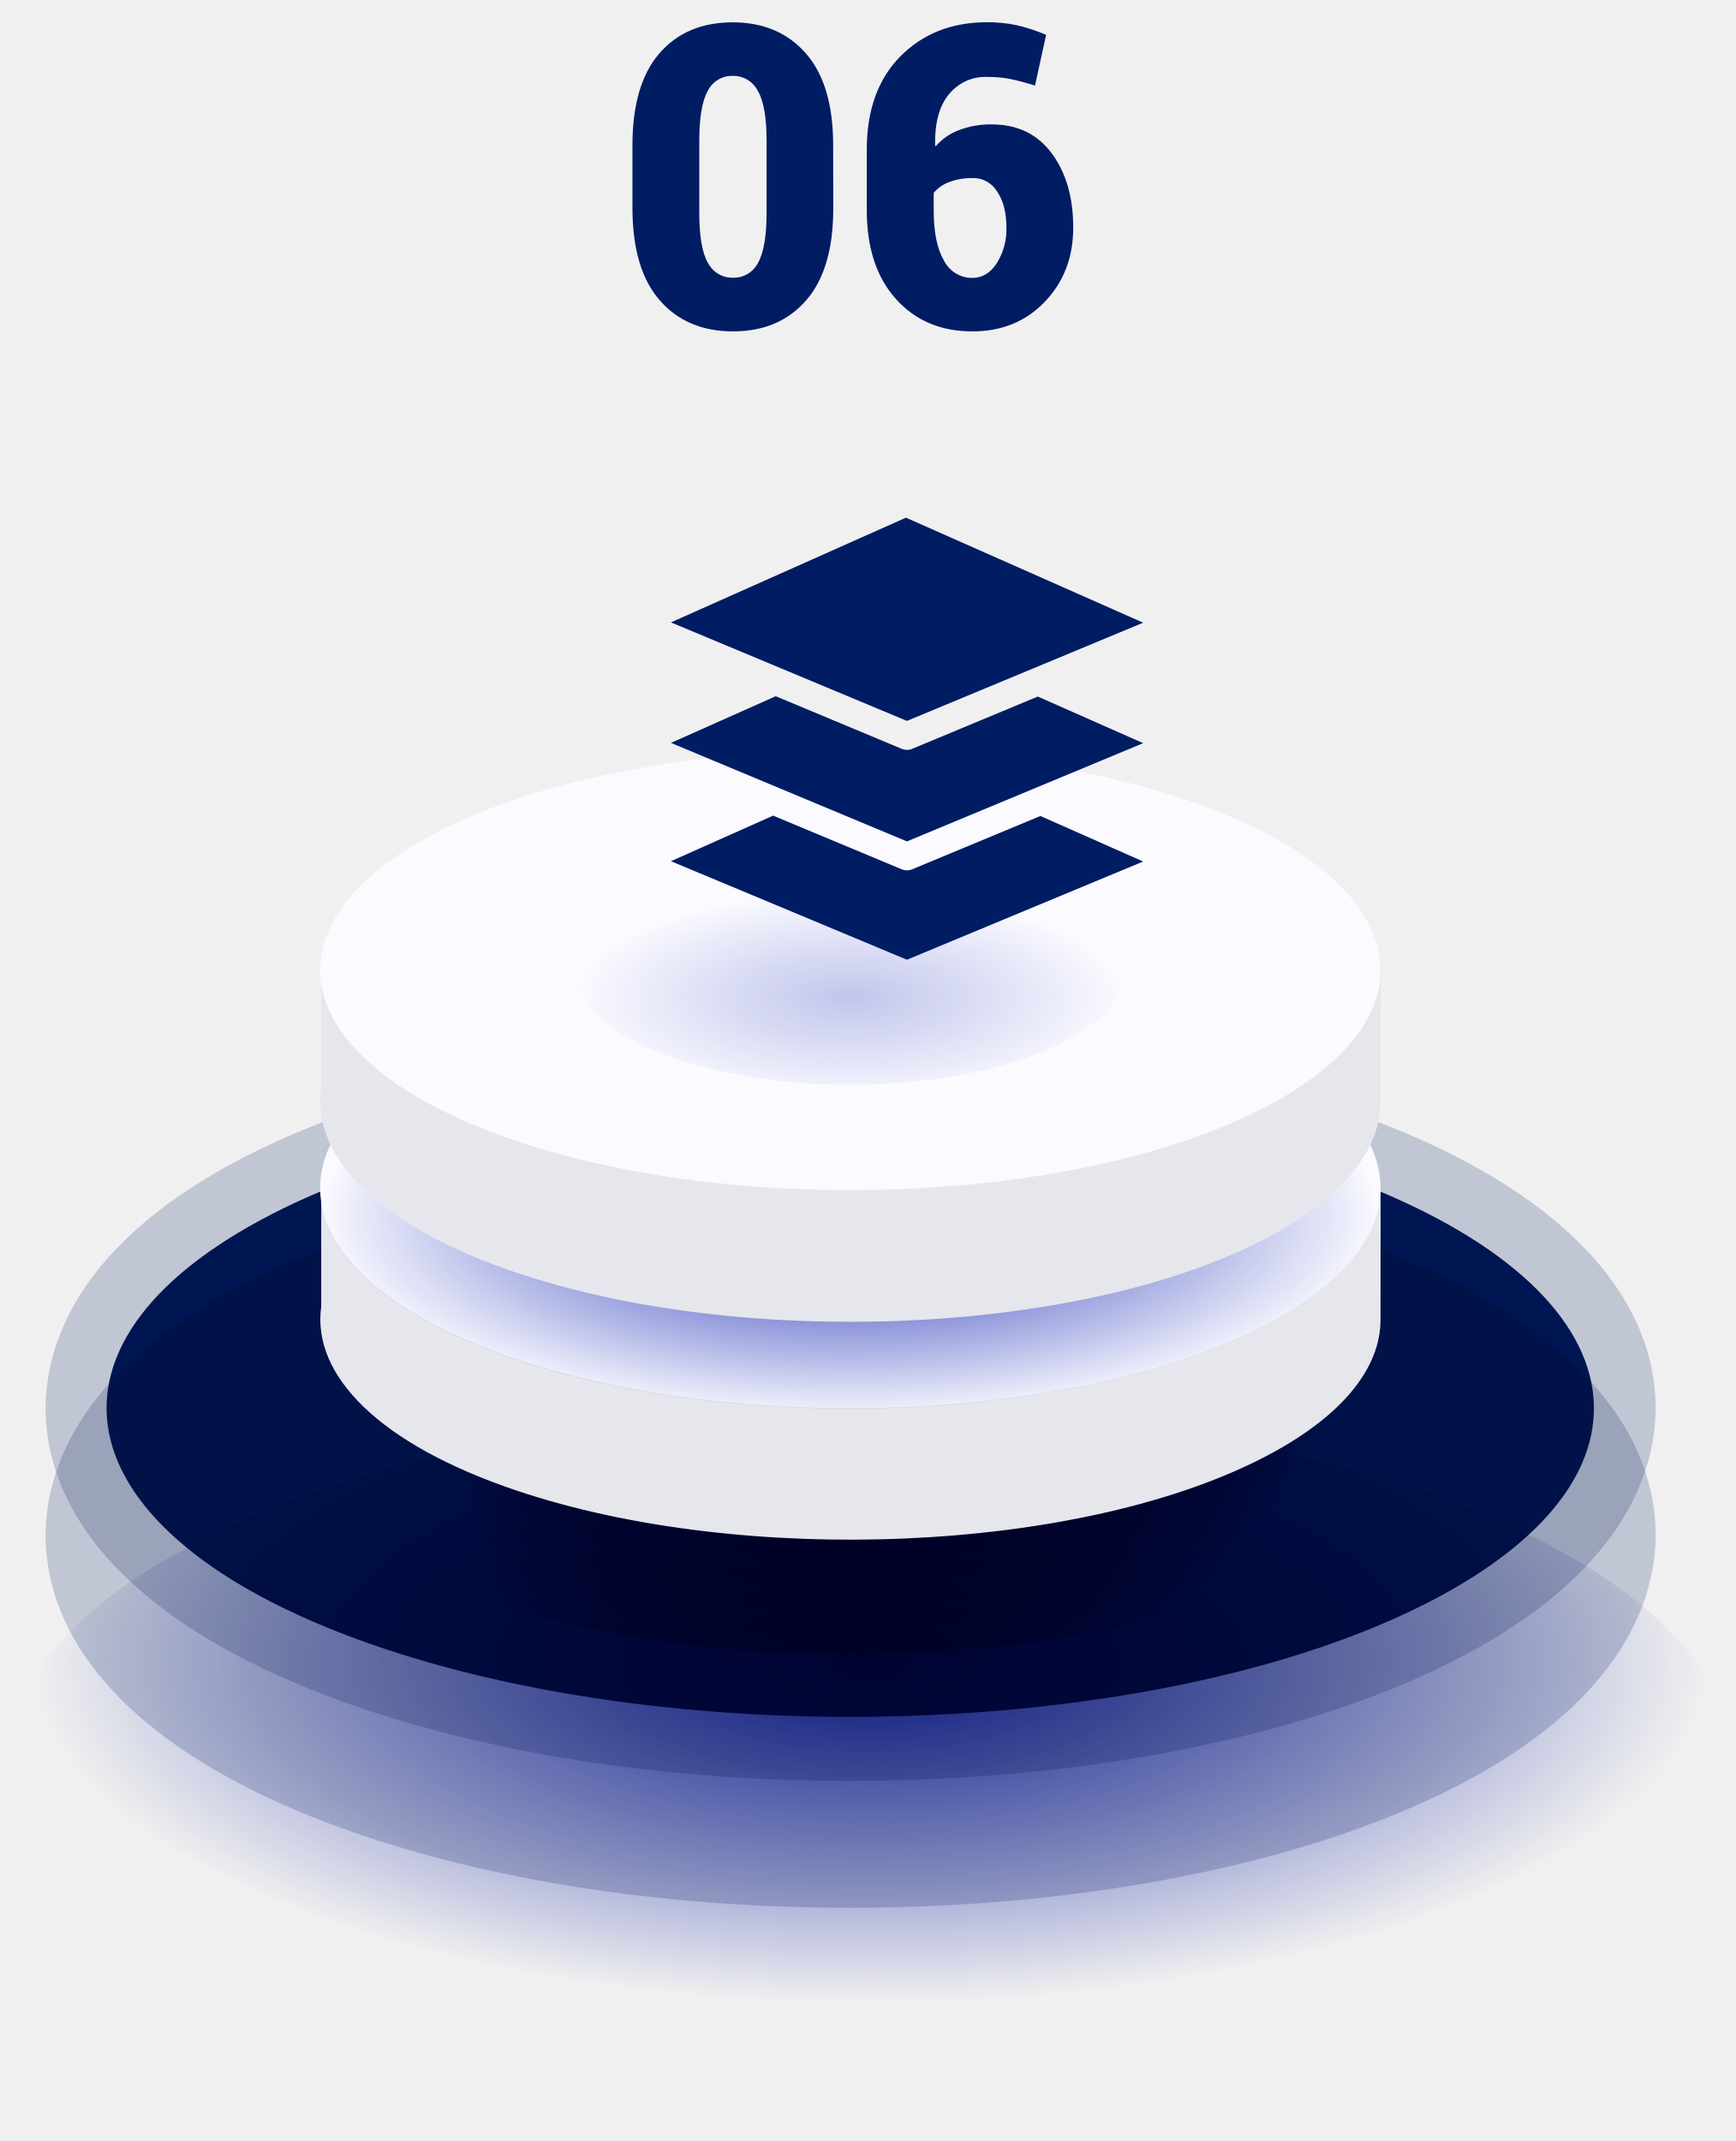
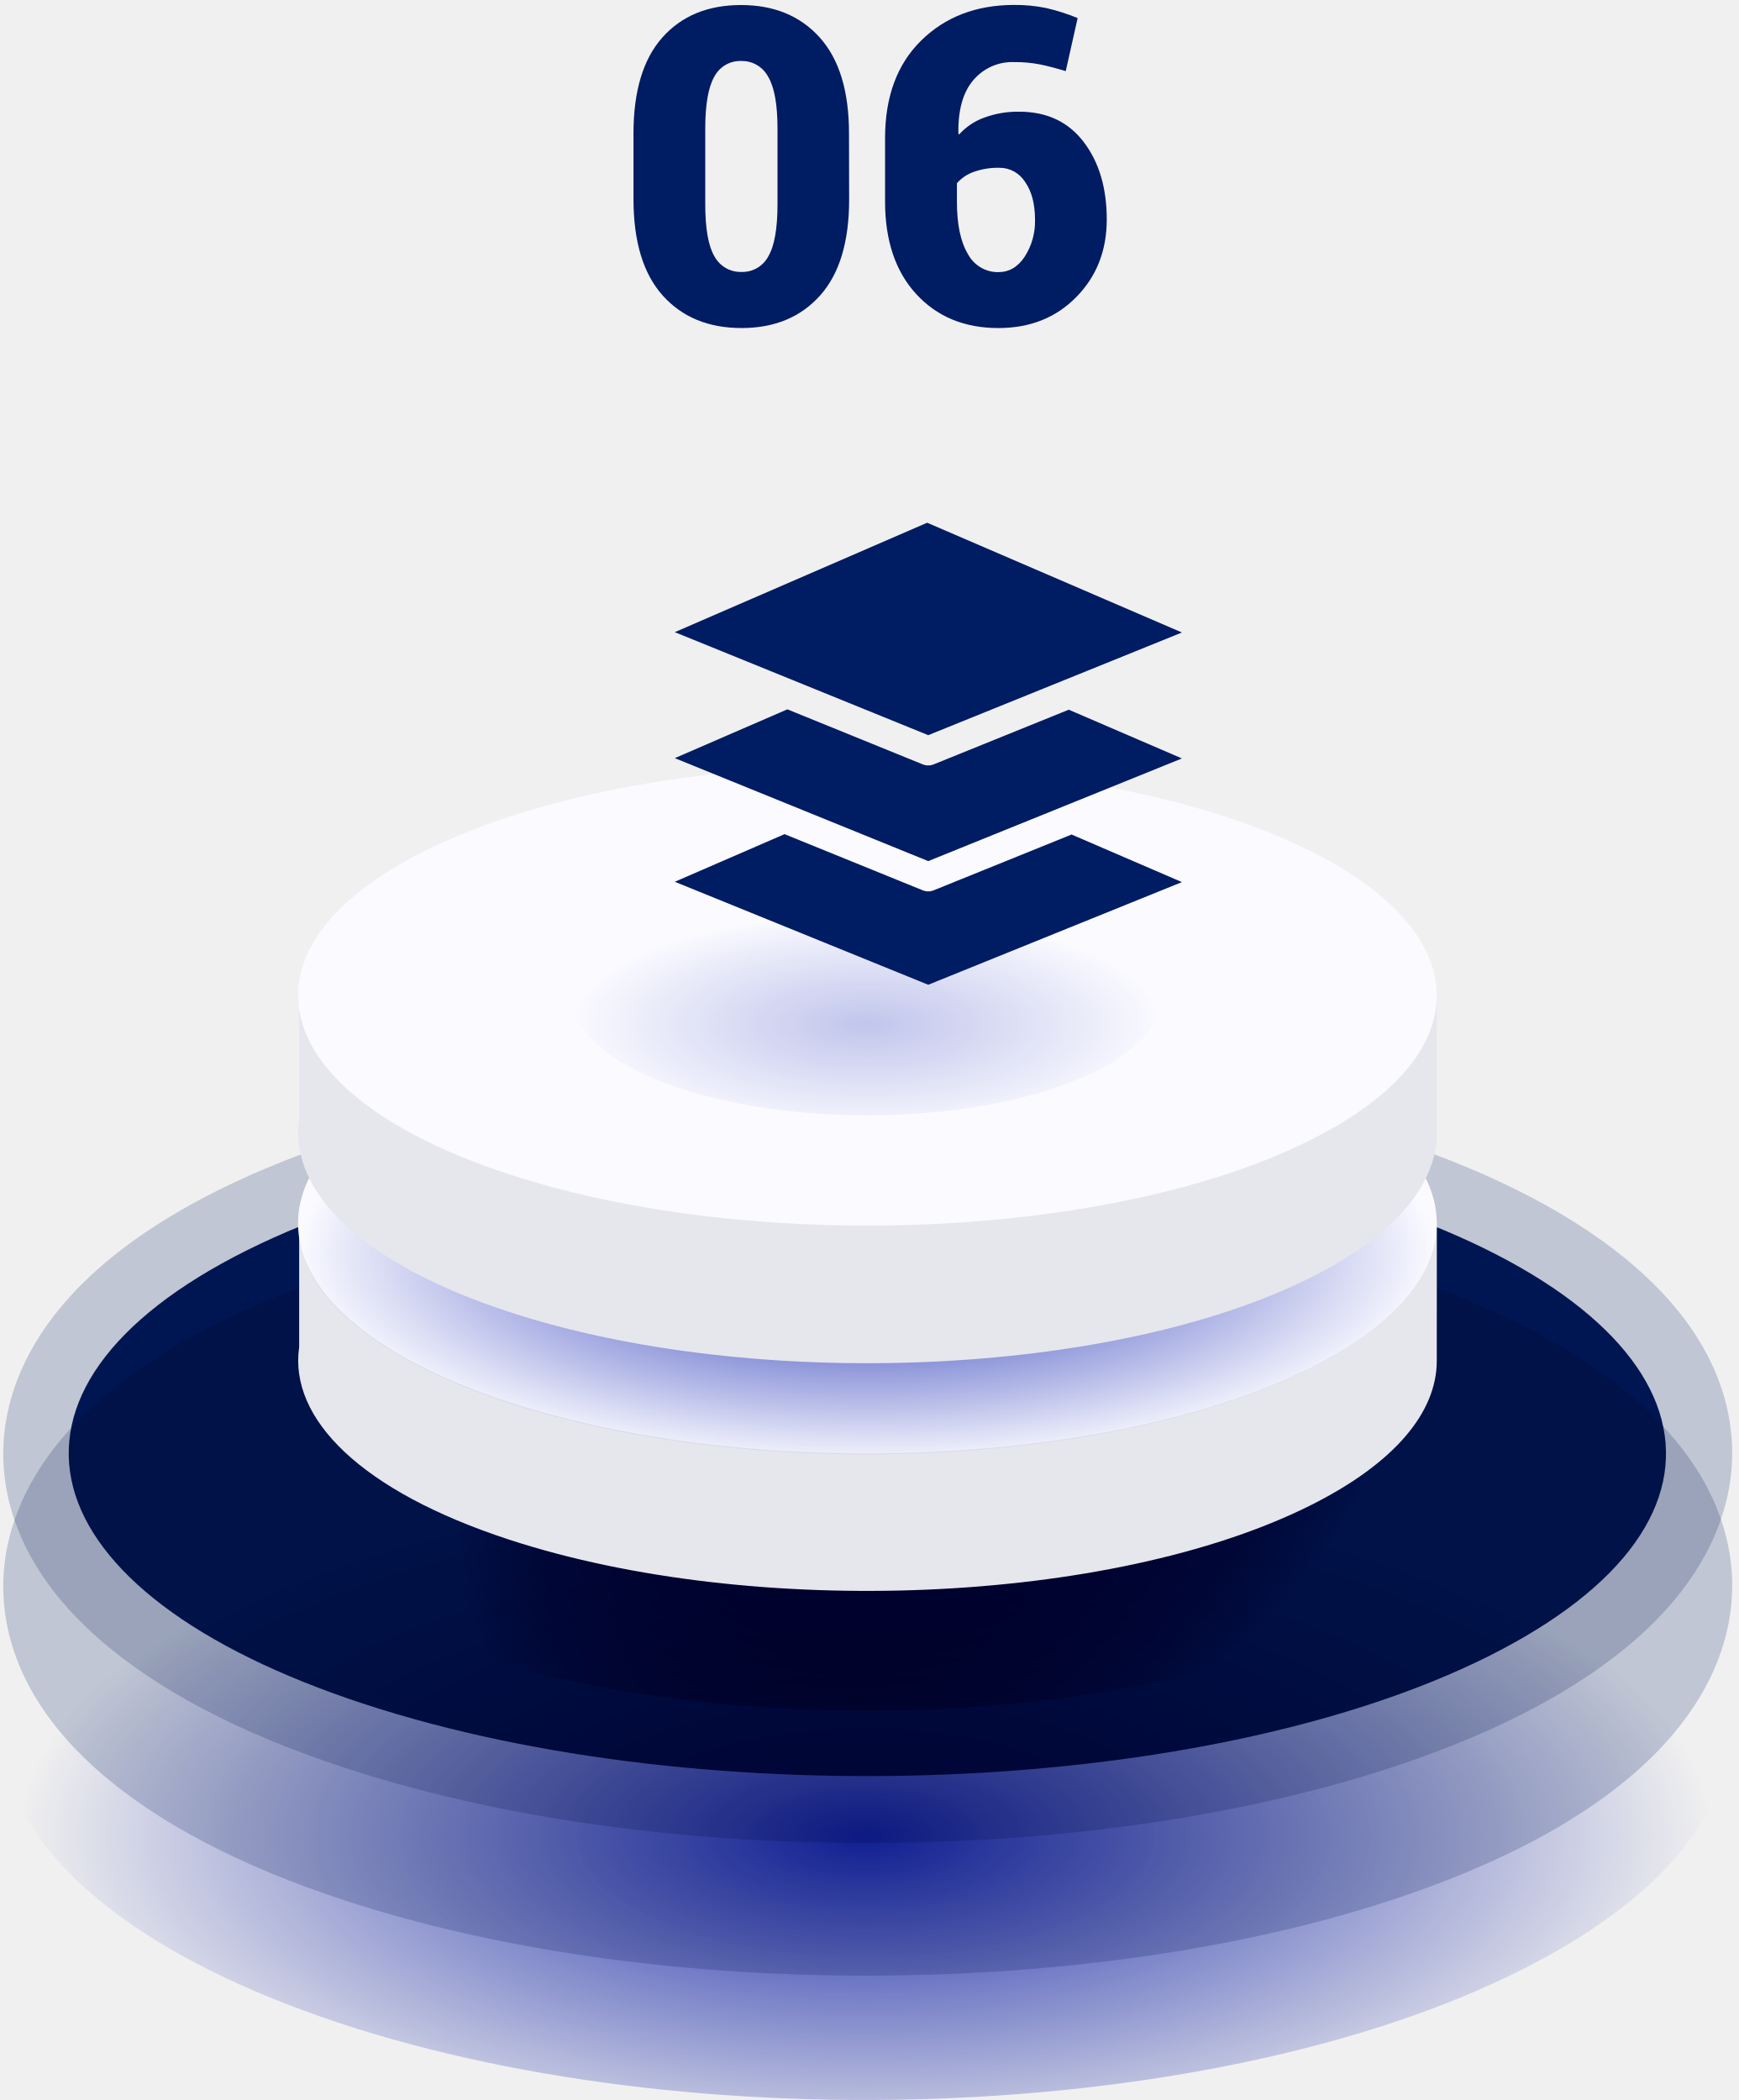
- <svg xmlns="http://www.w3.org/2000/svg" width="77" height="95" viewBox="0 0 77 95" fill="none">
-   <path style="mix-blend-mode:multiply" d="M62.732 66.033C79.178 71.563 81.714 81.581 68.396 88.409C55.078 95.237 30.949 96.29 14.502 90.76C-1.945 85.231 -4.48 75.214 8.838 68.385C22.156 61.556 46.285 60.505 62.732 66.033Z" fill="url(#paint0_radial_0_27890)" />
+ <svg xmlns="http://www.w3.org/2000/svg" width="207" height="250" viewBox="0 0 207 250" fill="none">
+   <path style="mix-blend-mode:multiply" d="M38.18 240.082C-6.024 224.614 -12.841 196.593 22.956 177.496C58.753 158.398 123.61 155.451 167.818 170.919C212.027 186.386 218.84 214.403 183.043 233.505C147.246 252.606 82.389 255.545 38.18 240.082Z" fill="url(#paint0_radial_194_3570)" />
  <g style="mix-blend-mode:multiply" opacity="0.2">
-     <path d="M37.716 79.02C29.807 79.02 22.344 77.918 16.144 75.831C7.421 72.898 2.414 68.369 2.045 63.077C1.864 60.471 2.773 55.478 10.9 51.311C17.556 47.899 27.347 45.943 37.761 45.943C45.672 45.943 53.134 47.047 59.342 49.133C68.064 52.064 73.071 56.594 73.44 61.886C73.62 64.49 72.712 69.484 64.584 73.651C57.918 77.064 48.127 79.02 37.716 79.02Z" fill="#001C63" />
+     <path d="M103.212 219.404C80.425 219.404 58.926 216.313 41.062 210.462C15.933 202.237 1.507 189.536 0.444 174.697C-0.079 167.39 2.542 153.389 25.954 141.704C45.131 132.135 73.339 126.649 103.343 126.649C126.134 126.649 147.633 129.745 165.517 135.596C190.647 143.816 205.072 156.518 206.135 171.356C206.654 178.66 204.037 192.664 180.621 204.349C161.416 213.918 133.207 219.404 103.212 219.404Z" fill="#001C63" />
  </g>
  <g style="mix-blend-mode:multiply" opacity="0.2">
-     <path d="M37.716 84.651C29.807 84.651 22.344 83.547 16.144 81.46C7.421 78.527 2.414 73.999 2.045 68.708C1.864 66.102 2.773 61.109 10.9 56.94C17.556 53.537 27.347 51.572 37.761 51.572C45.672 51.572 53.134 52.676 59.342 54.762C68.064 57.695 73.071 62.223 73.44 67.515C73.62 70.121 72.712 75.114 64.584 79.281C57.918 82.693 48.127 84.651 37.716 84.651Z" fill="#001C63" />
+     <path d="M103.212 235.193C80.425 235.193 58.926 232.097 41.062 226.246C15.933 218.022 1.507 205.324 0.444 190.486C-0.079 183.178 2.542 169.178 25.954 157.489C45.131 147.945 73.339 142.434 103.343 142.434C126.134 142.434 147.633 145.53 165.517 151.381C190.647 159.605 205.072 172.303 206.135 187.141C206.654 194.449 204.037 208.449 180.621 220.134C161.416 229.703 133.207 235.193 103.212 235.193Z" fill="#001C63" />
  </g>
  <g style="mix-blend-mode:multiply">
-     <path d="M58.491 51.837C72.652 56.597 74.836 65.223 63.369 71.102C51.902 76.981 31.127 77.887 16.961 73.126C2.794 68.366 0.617 59.74 12.084 53.861C23.552 47.982 44.332 47.076 58.491 51.837Z" fill="#001C63" />
+     <path d="M163.071 143.177C203.869 156.526 210.162 180.714 177.125 197.2C144.087 213.686 84.236 216.226 43.421 202.877C2.607 189.528 -3.665 165.34 29.372 148.854C62.41 132.368 122.278 129.828 163.071 143.177Z" fill="#001C63" />
  </g>
  <g style="mix-blend-mode:multiply">
-     <path d="M54.271 54.003C65.548 57.796 67.288 64.665 58.156 69.347C49.023 74.029 32.477 74.751 21.198 70.96C9.92 67.169 8.181 60.306 17.314 55.616C26.446 50.927 42.993 50.212 54.271 54.003Z" fill="url(#paint1_radial_0_27890)" />
-     <path d="M54.271 54.003C65.548 57.796 67.288 64.665 58.156 69.347C49.023 74.029 32.477 74.751 21.198 70.96C9.92 67.169 8.181 60.306 17.314 55.616C26.446 50.927 42.993 50.212 54.271 54.003Z" fill="url(#paint2_radial_0_27890)" />
-     <path d="M54.271 54.003C65.548 57.796 67.288 64.665 58.156 69.347C49.023 74.029 32.477 74.751 21.198 70.96C9.92 67.169 8.181 60.306 17.314 55.616C26.446 50.927 42.993 50.212 54.271 54.003Z" fill="url(#paint3_radial_0_27890)" />
+     <path d="M150.896 149.252C183.386 159.888 188.399 179.15 162.088 192.279C135.776 205.408 88.105 207.433 55.611 196.802C23.118 186.171 18.109 166.925 44.42 153.775C70.732 140.625 118.403 138.621 150.896 149.252Z" fill="url(#paint1_radial_194_3570)" />
+     <path d="M150.896 149.252C183.386 159.888 188.399 179.15 162.088 192.279C135.776 205.408 88.105 207.433 55.611 196.802C23.118 186.171 18.109 166.925 44.42 153.775C70.732 140.625 118.403 138.621 150.896 149.252Z" fill="url(#paint2_radial_194_3570)" />
+     <path d="M150.896 149.252C183.386 159.888 188.399 179.15 162.088 192.279C135.776 205.408 88.105 207.433 55.611 196.802C23.118 186.171 18.109 166.925 44.42 153.775C70.732 140.625 118.403 138.621 150.896 149.252Z" fill="url(#paint3_radial_194_3570)" />
  </g>
-   <path d="M61.257 52.714H56.599C55.297 52.006 53.937 51.419 52.536 50.961C42.44 47.566 27.626 48.212 19.45 52.405C19.251 52.507 19.063 52.61 18.875 52.714H14.253V57.972C13.827 61.007 16.8 64.082 22.927 66.141C33.025 69.536 47.839 68.889 56.015 64.697C59.546 62.888 61.257 60.712 61.254 58.55L61.257 52.714Z" fill="#E6E6ED" />
-   <path d="M52.534 45.124C62.632 48.519 64.189 54.669 56.013 58.861C47.837 63.053 33.022 63.698 22.925 60.305C12.829 56.912 11.272 50.759 19.448 46.568C27.624 42.378 42.438 41.73 52.534 45.124Z" fill="#FAFAFF" />
-   <path style="mix-blend-mode:multiply" d="M37.702 62.521C50.709 62.521 61.254 58.13 61.254 52.714C61.254 47.298 50.709 42.907 37.702 42.907C24.695 42.907 14.15 47.298 14.15 52.714C14.15 58.13 24.695 62.521 37.702 62.521Z" fill="url(#paint4_radial_0_27890)" />
-   <path d="M61.257 43.048H56.599C55.297 42.34 53.938 41.753 52.536 41.294C42.44 37.9 27.626 38.547 19.45 42.739C19.251 42.841 19.063 42.944 18.875 43.048H14.253V48.306C13.827 51.341 16.8 54.416 22.927 56.475C33.025 59.87 47.839 59.224 56.015 55.031C59.546 53.221 61.257 51.046 61.254 48.884L61.257 43.048Z" fill="#E6E6ED" />
-   <path d="M52.534 35.452C62.632 38.847 64.189 44.997 56.013 49.189C47.837 53.381 33.022 54.027 22.925 50.632C12.829 47.237 11.272 41.087 19.448 36.897C27.624 32.706 42.438 32.064 52.534 35.452Z" fill="#FAFAFF" />
-   <path style="mix-blend-mode:multiply" opacity="0.25" d="M37.704 48.129C44.441 48.129 49.902 45.854 49.902 43.048C49.902 40.243 44.441 37.968 37.704 37.968C30.967 37.968 25.506 40.243 25.506 43.048C25.506 45.854 30.967 48.129 37.704 48.129Z" fill="url(#paint5_radial_0_27890)" />
-   <path d="M36.972 9.245C36.972 11.046 36.572 12.406 35.77 13.325C34.969 14.245 33.888 14.704 32.529 14.704C31.16 14.704 30.074 14.245 29.272 13.325C28.469 12.406 28.066 11.046 28.062 9.245V6.449C28.062 4.647 28.46 3.287 29.256 2.369C30.052 1.45 31.135 0.991 32.506 0.991C33.87 0.991 34.955 1.452 35.76 2.373C36.566 3.295 36.968 4.653 36.967 6.449L36.972 9.245ZM34.013 6.234C34.013 5.215 33.885 4.482 33.627 4.035C33.518 3.827 33.357 3.655 33.16 3.537C32.963 3.419 32.739 3.361 32.512 3.368C32.285 3.359 32.061 3.417 31.864 3.535C31.668 3.653 31.507 3.826 31.401 4.035C31.153 4.482 31.028 5.215 31.027 6.234V9.438C31.027 10.476 31.153 11.216 31.405 11.657C31.515 11.866 31.678 12.039 31.876 12.156C32.075 12.273 32.301 12.331 32.529 12.322C32.754 12.329 32.977 12.271 33.173 12.154C33.369 12.037 33.529 11.865 33.636 11.657C33.887 11.214 34.013 10.475 34.013 9.438V6.234Z" fill="#001C63" />
-   <path d="M43.773 0.987C44.224 0.982 44.674 1.026 45.117 1.119C45.56 1.224 45.995 1.367 46.416 1.545L45.924 3.797C45.514 3.67 45.156 3.574 44.848 3.51C44.499 3.441 44.145 3.409 43.789 3.414C43.47 3.401 43.152 3.464 42.859 3.598C42.566 3.732 42.306 3.934 42.099 4.188C41.675 4.703 41.472 5.455 41.489 6.444L41.516 6.49C41.797 6.168 42.15 5.923 42.544 5.776C43.01 5.598 43.504 5.511 44.001 5.52C45.142 5.52 46.031 5.948 46.666 6.805C47.302 7.663 47.62 8.76 47.619 10.098C47.619 11.416 47.199 12.514 46.358 13.39C45.518 14.268 44.446 14.706 43.141 14.704C41.741 14.704 40.611 14.225 39.751 13.266C38.89 12.307 38.46 10.995 38.459 9.328V6.646C38.459 4.888 38.955 3.507 39.948 2.502C40.94 1.498 42.215 0.993 43.773 0.987ZM43.184 7.901C42.824 7.892 42.466 7.951 42.126 8.074C41.858 8.17 41.617 8.336 41.428 8.556V9.34C41.428 10.302 41.579 11.042 41.881 11.56C42.003 11.796 42.185 11.994 42.407 12.13C42.63 12.265 42.883 12.335 43.141 12.331C43.586 12.331 43.949 12.112 44.23 11.674C44.519 11.211 44.668 10.667 44.655 10.114C44.655 9.439 44.519 8.903 44.246 8.504C44.133 8.318 43.976 8.164 43.79 8.059C43.604 7.953 43.395 7.899 43.184 7.901Z" fill="#001C63" />
-   <g clip-path="url(#clip0_0_27890)">
-     <path d="M40.196 22.97L29.77 27.616L40.241 31.988L50.722 27.63L40.196 22.97ZM50.722 32.976L46.047 30.907L40.466 33.229C40.316 33.292 40.154 33.286 40.014 33.229L34.419 30.892L29.77 32.964L40.241 37.335L50.722 32.976ZM46.162 36.207L40.466 38.575C40.316 38.638 40.154 38.633 40.014 38.575L34.303 36.191L29.77 38.213L40.241 42.585L50.722 38.227L46.162 36.207Z" fill="#001C63" />
+   <path d="M171.032 145.637H157.613C153.861 143.652 149.943 142.007 145.907 140.72C116.819 131.201 74.14 133.015 50.585 144.77C50.012 145.057 49.468 145.347 48.929 145.637H35.611V160.381C34.385 168.891 42.951 177.514 60.602 183.29C89.694 192.809 132.373 190.996 155.928 179.24C166.101 174.165 171.032 168.066 171.024 162.003L171.032 145.637Z" fill="#E6E6ED" />
+   <path d="M145.904 124.354C174.996 133.873 179.481 151.119 155.926 162.875C132.37 174.63 89.688 176.439 60.6 166.924C31.512 157.41 27.027 140.156 50.582 128.404C74.138 116.653 116.817 114.835 145.904 124.354Z" fill="#FAFAFF" />
+   <path style="mix-blend-mode:multiply" d="M103.182 173.136C140.656 173.136 171.035 160.825 171.035 145.638C171.035 130.45 140.656 118.139 103.182 118.139C65.707 118.139 35.328 130.45 35.328 145.638C35.328 160.825 65.707 173.136 103.182 173.136Z" fill="url(#paint4_radial_194_3570)" />
+   <path d="M171.032 118.533H157.613C153.862 116.546 149.944 114.9 145.907 113.615C116.819 104.096 74.14 105.91 50.585 117.665C50.012 117.952 49.468 118.242 48.929 118.533H35.611V133.276C34.385 141.787 42.951 150.409 60.602 156.185C89.694 165.704 132.373 163.891 155.928 152.136C166.101 147.061 171.032 140.961 171.024 134.898L171.032 118.533Z" fill="#E6E6ED" />
+   <path d="M145.904 97.233C174.996 106.752 179.481 123.998 155.926 135.753C132.37 147.509 89.688 149.318 60.6 139.799C31.512 130.28 27.027 113.035 50.582 101.283C74.138 89.532 116.817 87.731 145.904 97.233Z" fill="#FAFAFF" />
+   <path style="mix-blend-mode:multiply" opacity="0.25" d="M103.182 132.779C122.591 132.779 138.325 126.401 138.325 118.533C138.325 110.666 122.591 104.288 103.182 104.288C83.773 104.288 68.039 110.666 68.039 118.533C68.039 126.401 83.773 132.779 103.182 132.779Z" fill="url(#paint5_radial_194_3570)" />
+   <path d="M101.076 23.745C101.076 28.793 99.921 32.607 97.612 35.185C95.304 37.763 92.191 39.052 88.274 39.052C84.329 39.052 81.201 37.763 78.89 35.185C76.578 32.607 75.417 28.793 75.406 23.745V15.902C75.406 10.851 76.552 7.037 78.845 4.462C81.137 1.886 84.258 0.599 88.208 0.599C92.139 0.599 95.264 1.891 97.584 4.474C99.903 7.058 101.062 10.867 101.059 15.902L101.076 23.745ZM92.55 15.3C92.55 12.443 92.18 10.387 91.438 9.134C91.125 8.552 90.659 8.069 90.091 7.738C89.524 7.408 88.878 7.244 88.225 7.263C87.572 7.238 86.925 7.4 86.359 7.731C85.792 8.062 85.329 8.548 85.023 9.134C84.309 10.387 83.95 12.443 83.948 15.3V24.284C83.948 27.197 84.31 29.272 85.035 30.508C85.352 31.093 85.822 31.578 86.394 31.907C86.966 32.236 87.617 32.397 88.274 32.372C88.924 32.393 89.566 32.23 90.13 31.901C90.693 31.572 91.155 31.09 91.463 30.508C92.188 29.266 92.55 27.192 92.55 24.284V15.3Z" fill="#001C63" />
+   <path d="M120.66 0.587C121.96 0.573 123.258 0.697 124.532 0.956C125.81 1.253 127.062 1.652 128.277 2.151L126.859 8.467C125.677 8.11 124.647 7.84 123.759 7.662C122.754 7.47 121.732 7.379 120.709 7.392C119.789 7.357 118.872 7.534 118.029 7.91C117.185 8.285 116.436 8.851 115.839 9.562C114.618 11.007 114.032 13.116 114.081 15.89L114.159 16.019C114.97 15.116 115.986 14.428 117.119 14.015C118.464 13.517 119.887 13.274 121.318 13.297C124.606 13.297 127.165 14.499 128.997 16.903C130.829 19.307 131.743 22.384 131.741 26.136C131.741 29.832 130.53 32.909 128.11 35.368C125.689 37.828 122.599 39.056 118.84 39.053C114.806 39.053 111.55 37.709 109.072 35.02C106.595 32.331 105.354 28.65 105.352 23.978V16.455C105.352 11.525 106.781 7.652 109.641 4.836C112.5 2.02 116.173 0.604 120.66 0.587ZM118.963 19.974C117.927 19.95 116.896 20.114 115.917 20.459C115.144 20.728 114.451 21.194 113.905 21.812V24.011C113.905 26.708 114.34 28.783 115.21 30.235C115.562 30.899 116.086 31.451 116.727 31.832C117.367 32.214 118.098 32.409 118.84 32.397C120.122 32.397 121.167 31.783 121.977 30.555C122.811 29.256 123.239 27.732 123.203 26.181C123.203 24.289 122.811 22.784 122.026 21.667C121.699 21.144 121.246 20.714 120.711 20.417C120.175 20.121 119.573 19.968 118.963 19.974Z" fill="#001C63" />
+   <g clip-path="url(#clip0_194_3570)">
+     <path d="M110.364 62.23L80.324 75.257L110.492 87.519L140.689 75.297L110.364 62.23ZM140.689 90.29L127.219 84.488L111.14 90.997C110.708 91.174 110.241 91.159 109.838 90.997L93.721 84.444L80.324 90.255L110.492 102.512L140.689 90.29ZM127.553 99.348L111.14 105.99C110.708 106.167 110.241 106.152 109.838 105.99L93.386 99.304L80.324 104.973L110.492 117.234L140.689 105.012L127.553 99.348Z" fill="#001C63" />
  </g>
  <defs>
-     <radialGradient id="paint0_radial_0_27890" cx="0" cy="0" r="1" gradientUnits="userSpaceOnUse" gradientTransform="translate(38.6171 73.7388) scale(37.3138 15.1735)">
+     <radialGradient id="paint0_radial_194_3570" cx="0" cy="0" r="1" gradientUnits="userSpaceOnUse" gradientTransform="translate(102.999 218.529) rotate(-180) scale(100.296 42.441)">
      <stop stop-color="#1628B1" />
      <stop offset="1" stop-color="white" />
    </radialGradient>
-     <radialGradient id="paint1_radial_0_27890" cx="0" cy="0" r="1" gradientUnits="userSpaceOnUse" gradientTransform="translate(40.1654 62.228) rotate(-22.3523) scale(20.1754 14.1924)">
+     <radialGradient id="paint1_radial_194_3570" cx="0" cy="0" r="1" gradientUnits="userSpaceOnUse" gradientTransform="translate(110.257 172.316) rotate(-21.8125) scale(57.9041 39.9502)">
      <stop stop-color="#80E3C8" />
      <stop offset="0.43" stop-color="#82E3C9" />
      <stop offset="0.58" stop-color="#89E5CC" />
      <stop offset="0.69" stop-color="#94E8D1" />
      <stop offset="0.78" stop-color="#A5EBD8" />
      <stop offset="0.86" stop-color="#BBF0E2" />
      <stop offset="0.93" stop-color="#D7F6ED" />
      <stop offset="0.99" stop-color="#F6FDFB" />
      <stop offset="1" stop-color="white" />
    </radialGradient>
-     <radialGradient id="paint2_radial_0_27890" cx="0" cy="0" r="1" gradientUnits="userSpaceOnUse" gradientTransform="translate(40.1654 62.228) rotate(-22.3523) scale(20.1754 14.1924)">
+     <radialGradient id="paint2_radial_194_3570" cx="0" cy="0" r="1" gradientUnits="userSpaceOnUse" gradientTransform="translate(110.257 172.316) rotate(-21.8125) scale(57.9041 39.9502)">
      <stop stop-color="#80E3C8" />
      <stop offset="0.43" stop-color="#82E3C9" />
      <stop offset="0.58" stop-color="#89E5CC" />
      <stop offset="0.69" stop-color="#94E8D1" />
      <stop offset="0.78" stop-color="#A5EBD8" />
      <stop offset="0.86" stop-color="#BBF0E2" />
      <stop offset="0.93" stop-color="#D7F6ED" />
      <stop offset="0.99" stop-color="#F6FDFB" />
      <stop offset="1" stop-color="white" />
    </radialGradient>
-     <radialGradient id="paint3_radial_0_27890" cx="0" cy="0" r="1" gradientUnits="userSpaceOnUse" gradientTransform="translate(40.1654 62.228) rotate(-22.3523) scale(20.1754 14.1924)">
+     <radialGradient id="paint3_radial_194_3570" cx="0" cy="0" r="1" gradientUnits="userSpaceOnUse" gradientTransform="translate(110.257 172.316) rotate(-21.8125) scale(57.9041 39.9502)">
      <stop stop-color="#1628B1" />
      <stop offset="0.38" stop-color="#182AB2" />
      <stop offset="0.52" stop-color="#1F30B4" />
      <stop offset="0.61" stop-color="#2A3BB8" />
      <stop offset="0.69" stop-color="#3B4BBE" />
      <stop offset="0.76" stop-color="#515FC5" />
      <stop offset="0.82" stop-color="#6D78CE" />
      <stop offset="0.87" stop-color="#8D96D9" />
      <stop offset="0.92" stop-color="#B3B9E5" />
      <stop offset="0.97" stop-color="#DCDFF3" />
      <stop offset="1" stop-color="white" />
    </radialGradient>
-     <radialGradient id="paint4_radial_0_27890" cx="0" cy="0" r="1" gradientUnits="userSpaceOnUse" gradientTransform="translate(37.7022 53.9459) scale(23.4794 9.05815)">
+     <radialGradient id="paint4_radial_194_3570" cx="0" cy="0" r="1" gradientUnits="userSpaceOnUse" gradientTransform="translate(103.182 149.092) scale(67.6449 25.4005)">
      <stop stop-color="#1628B1" />
      <stop offset="1" stop-color="white" />
    </radialGradient>
-     <radialGradient id="paint5_radial_0_27890" cx="0" cy="0" r="1" gradientUnits="userSpaceOnUse" gradientTransform="translate(37.704 44.2671) scale(12.1612 4.69169)">
+     <radialGradient id="paint5_radial_194_3570" cx="0" cy="0" r="1" gradientUnits="userSpaceOnUse" gradientTransform="translate(103.182 121.951) scale(35.0368 13.1562)">
      <stop stop-color="#1628B1" />
      <stop offset="1" stop-color="white" />
    </radialGradient>
-     <clipPath id="clip0_0_27890">
-       <rect width="20.952" height="19.614" fill="white" transform="translate(29.7695 22.9698)" />
+     <clipPath id="clip0_194_3570">
+       <rect width="60.364" height="55" fill="white" transform="translate(80.3242 62.2295)" />
    </clipPath>
  </defs>
</svg>
